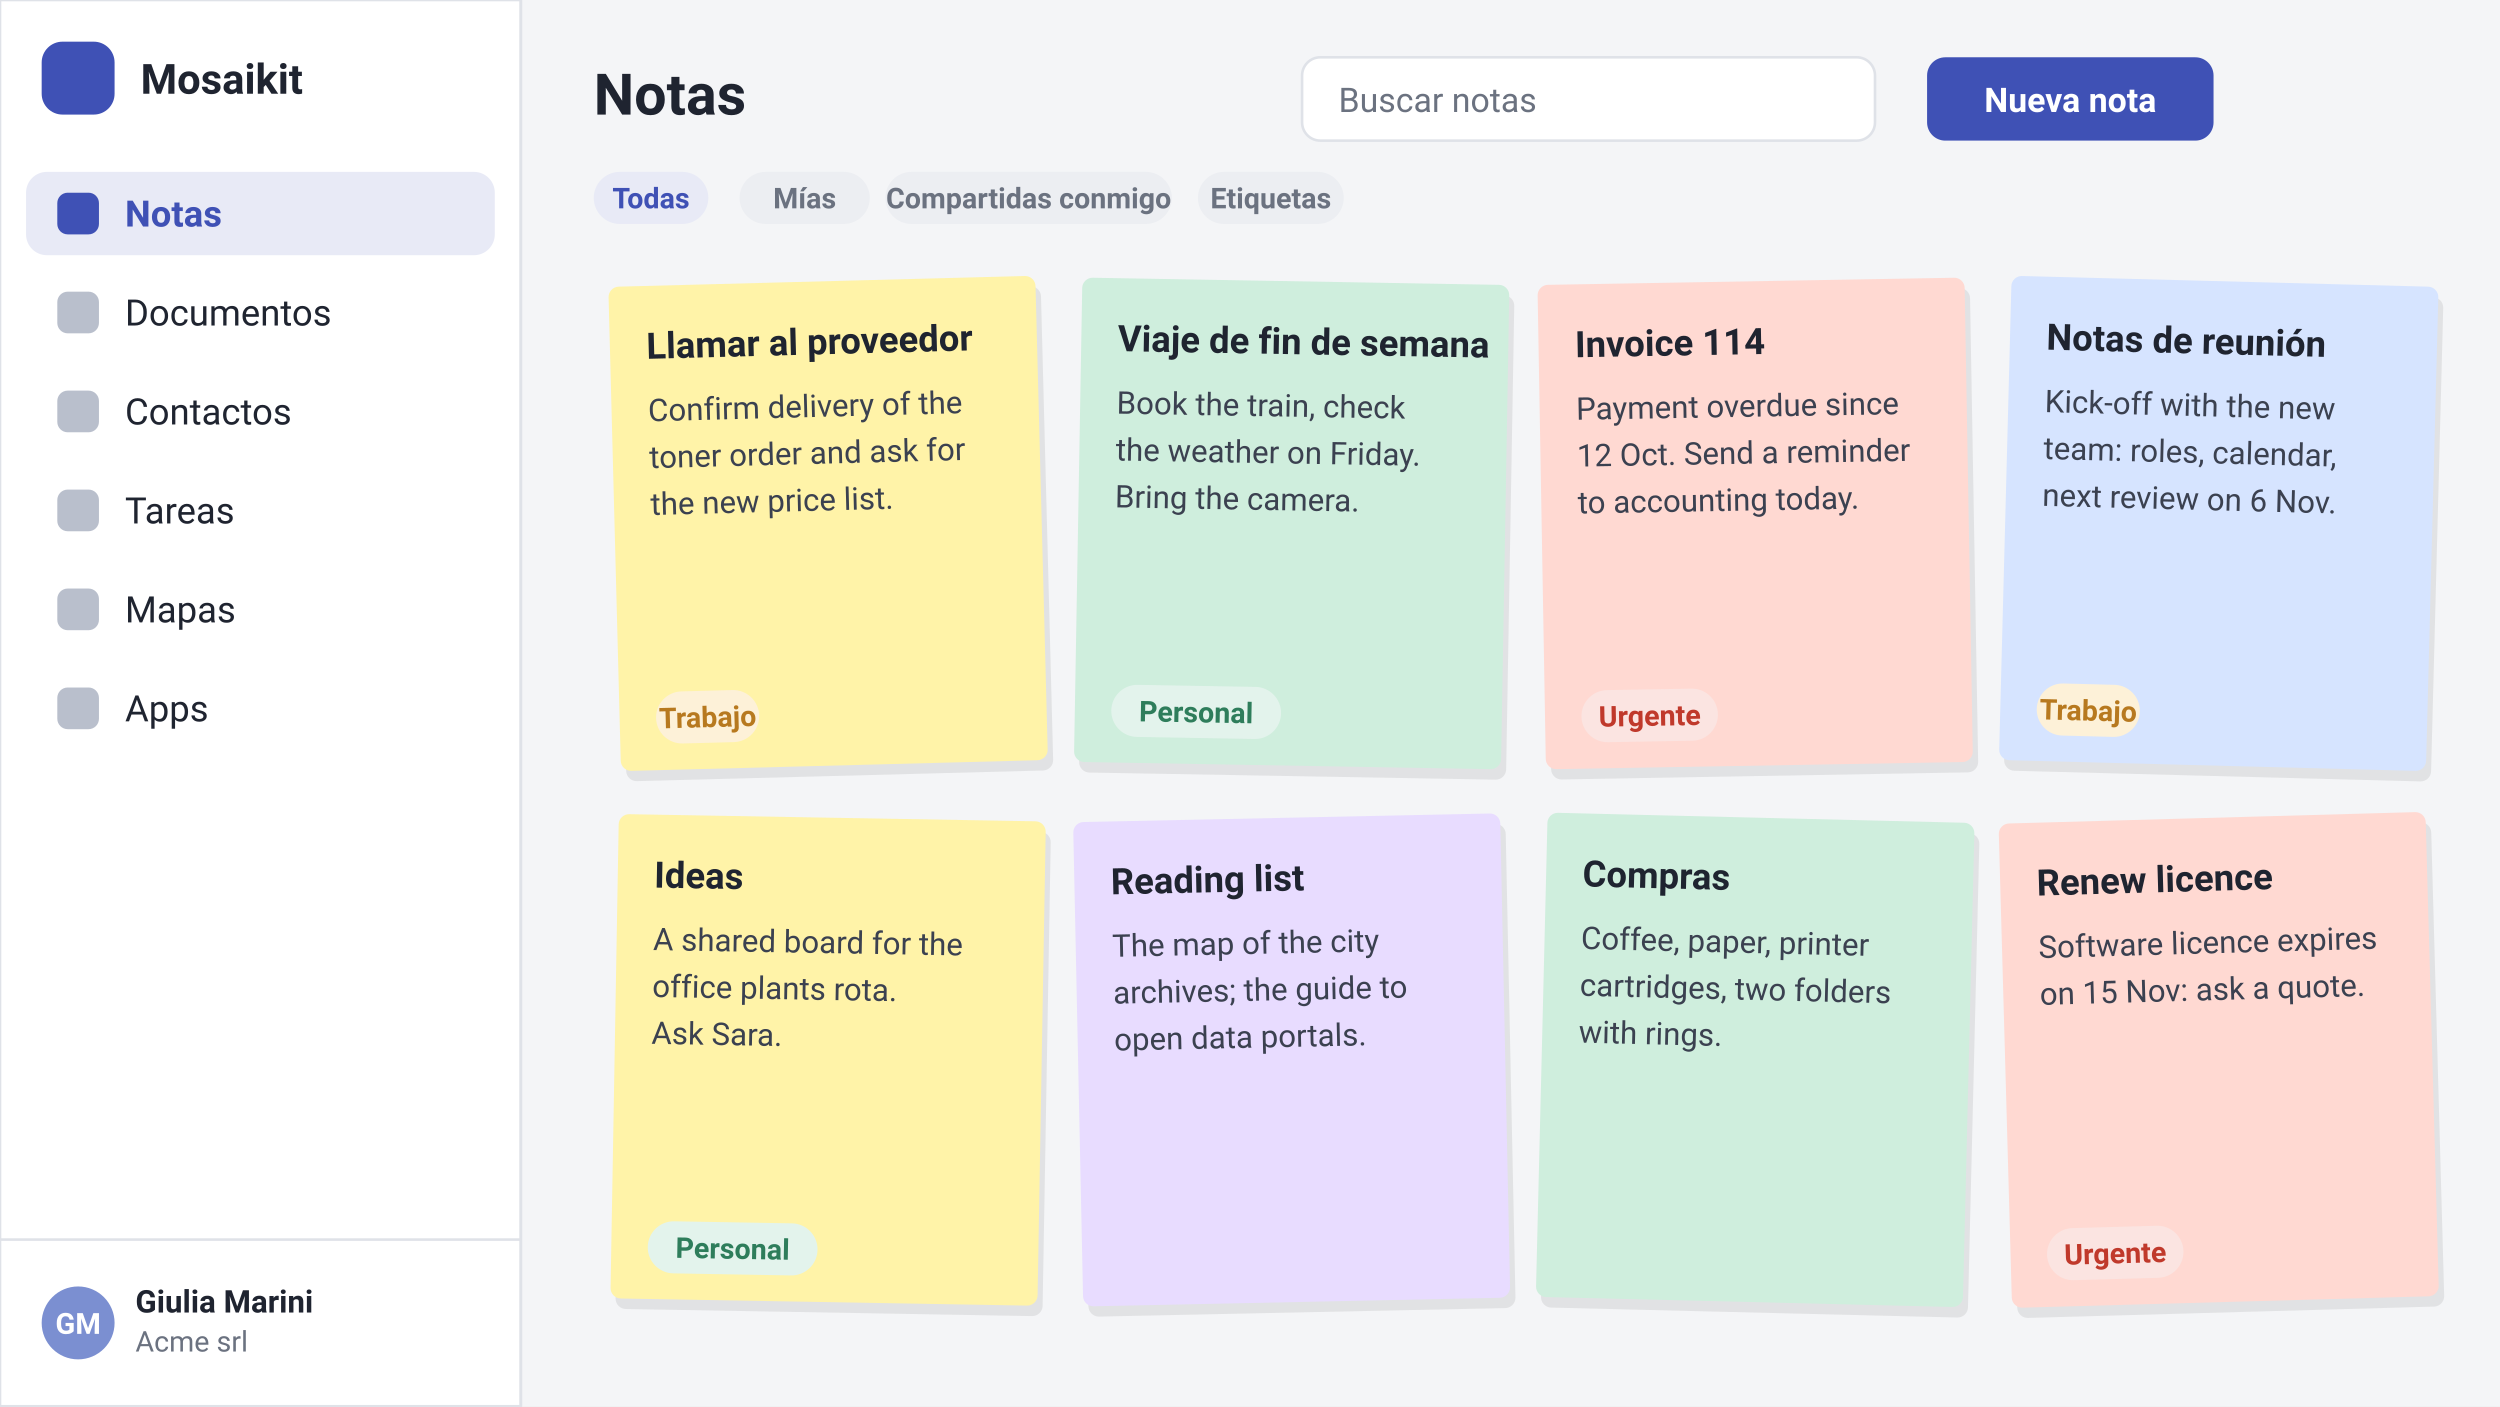
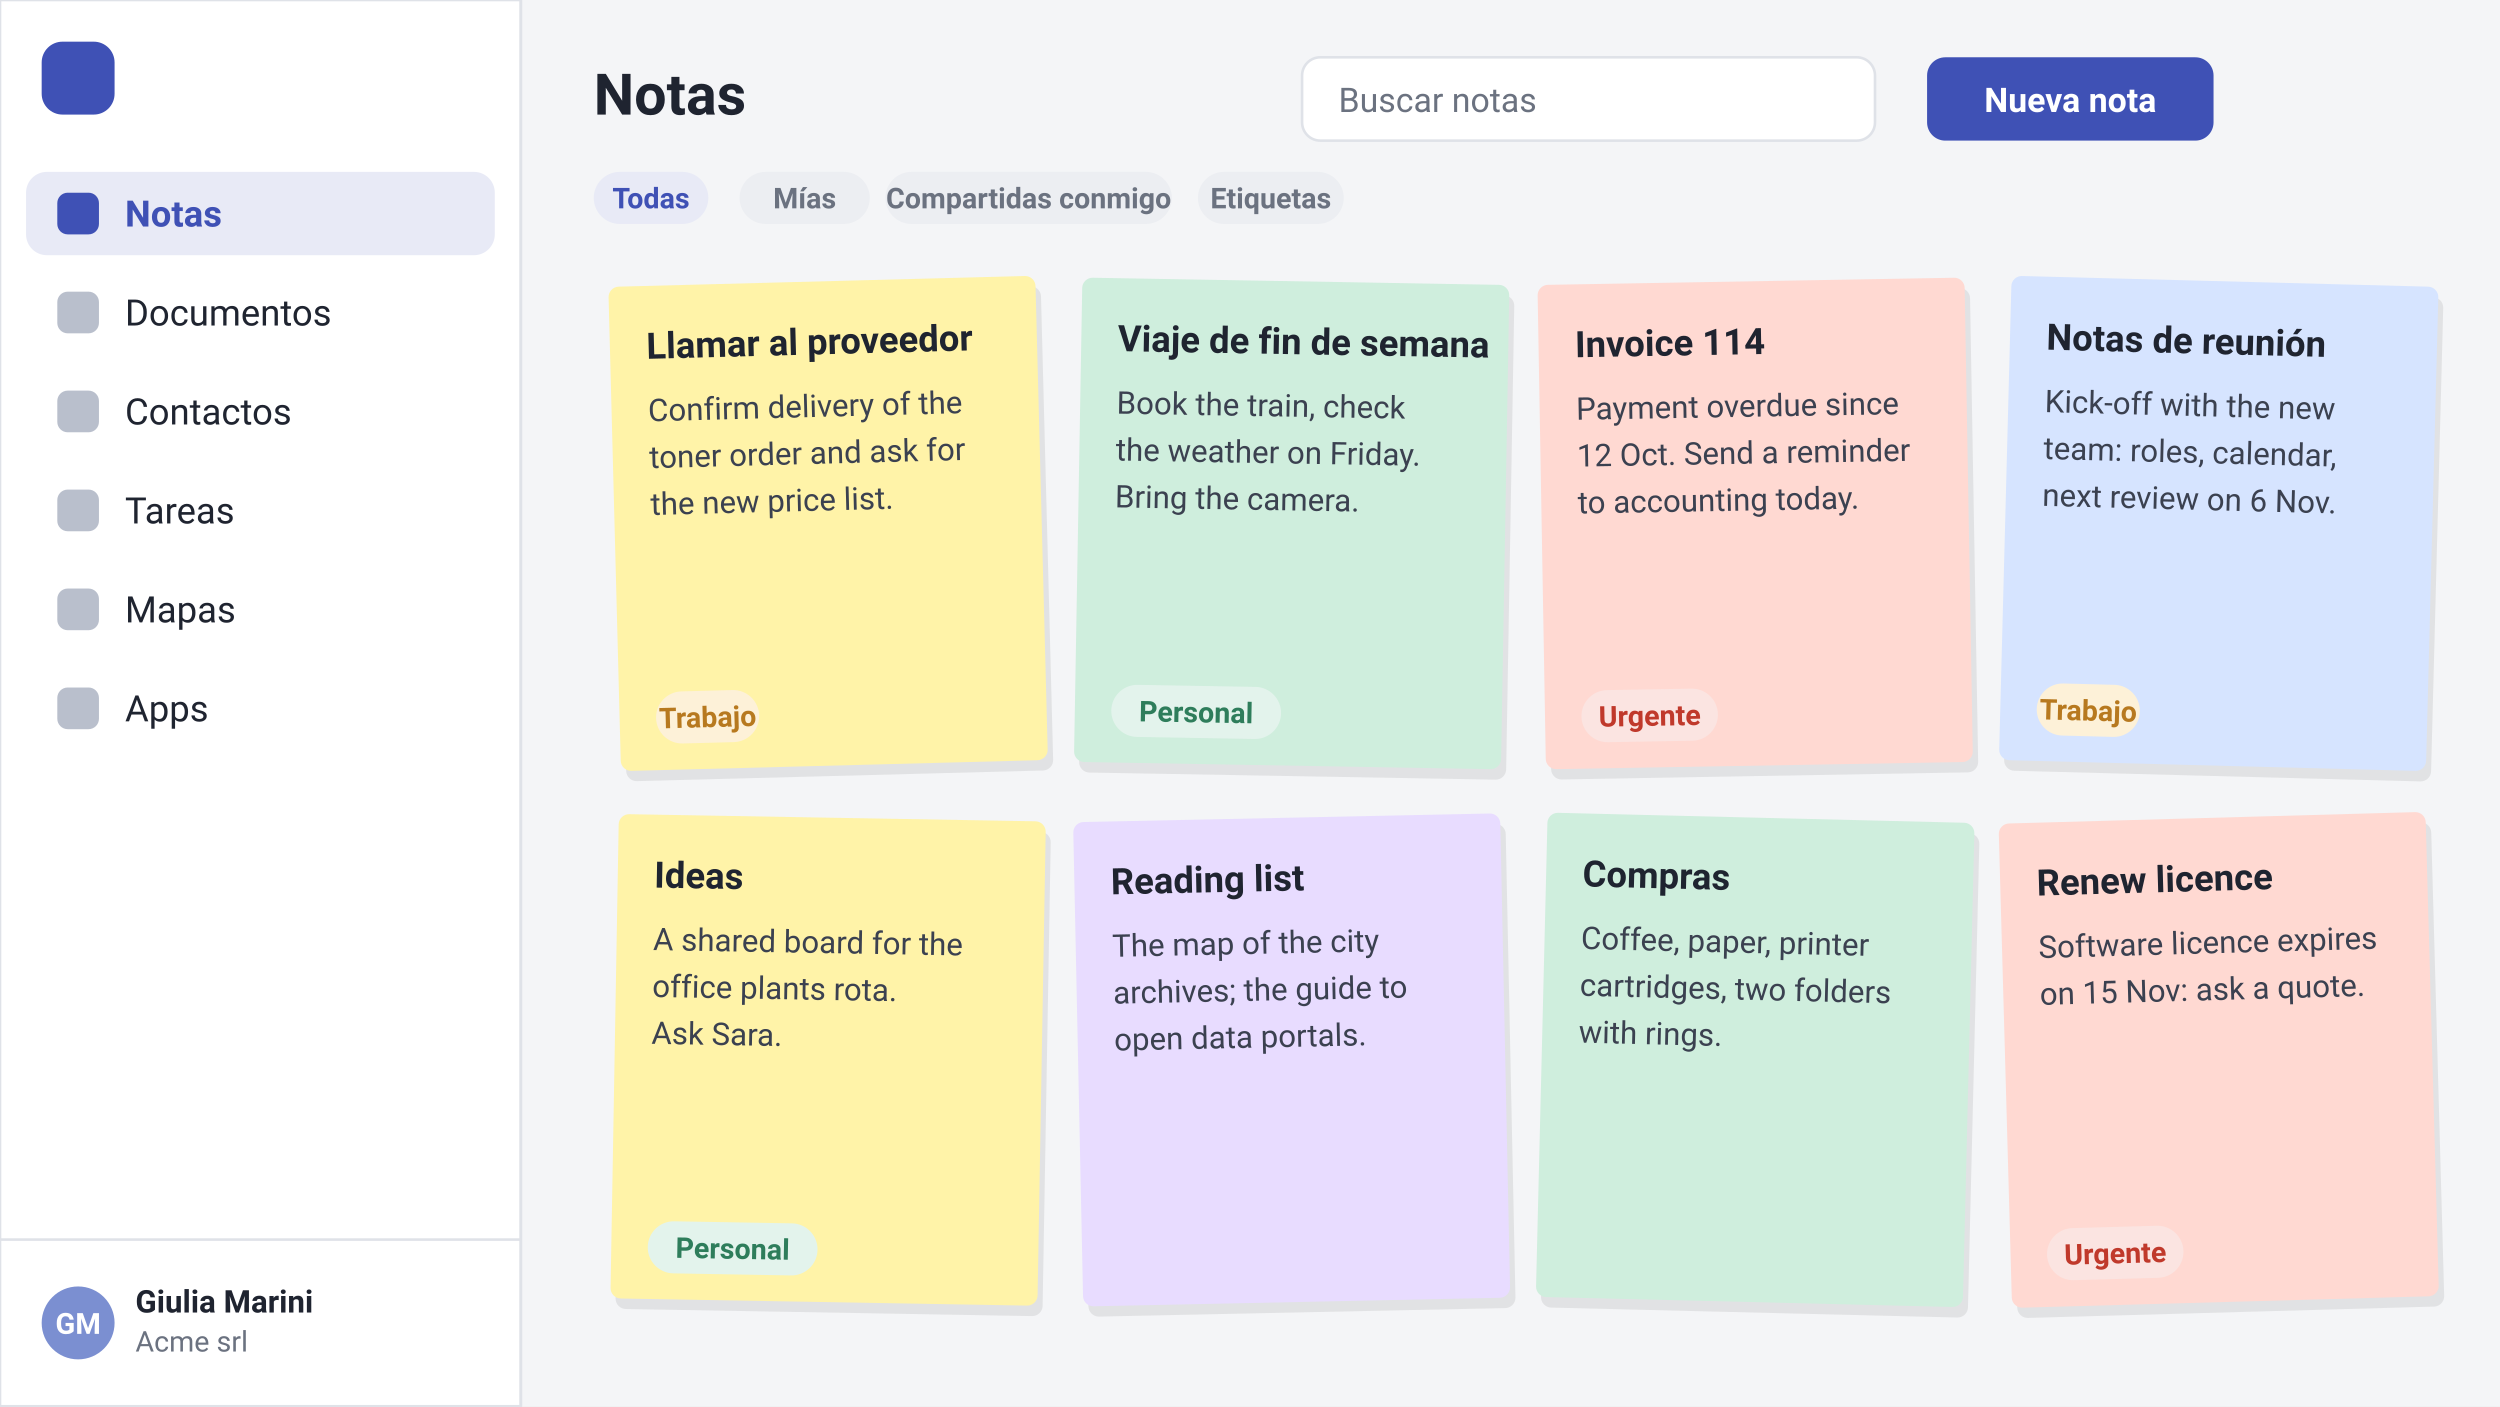
<svg xmlns="http://www.w3.org/2000/svg" viewBox="0 0 960 540" role="img" aria-label="Notas en español" font-family="Segoe UI, Roboto, Helvetica, Arial, sans-serif">
  <rect width="960" height="540" fill="#f4f5f7" />
  <rect x="0" y="0" width="200" height="540" rx="0" fill="#ffffff" stroke="#dfe2e8" />
  <rect x="16" y="16" width="28" height="28" rx="8" fill="#3f51b5" />
-   <text x="54" y="36" font-size="16" fill="#1f2430" font-weight="600">Mosaikit</text>
  <rect x="10" y="66" width="180" height="32" rx="8" fill="#e8eaf6" />
  <rect x="22" y="74" width="16" height="16" rx="4" fill="#3f51b5" />
  <text x="48" y="87" font-size="14" fill="#3f51b5" font-weight="600">Notas</text>
  <rect x="22" y="112" width="16" height="16" rx="4" fill="#b9bfcc" />
  <text x="48" y="125" font-size="14" fill="#1f2430">Documentos</text>
  <rect x="22" y="150" width="16" height="16" rx="4" fill="#b9bfcc" />
  <text x="48" y="163" font-size="14" fill="#1f2430">Contactos</text>
  <rect x="22" y="188" width="16" height="16" rx="4" fill="#b9bfcc" />
  <text x="48" y="201" font-size="14" fill="#1f2430">Tareas</text>
  <rect x="22" y="226" width="16" height="16" rx="4" fill="#b9bfcc" />
  <text x="48" y="239" font-size="14" fill="#1f2430">Mapas</text>
  <rect x="22" y="264" width="16" height="16" rx="4" fill="#b9bfcc" />
  <text x="48" y="277" font-size="14" fill="#1f2430">Apps</text>
  <line x1="0" y1="476" x2="200" y2="476" stroke="#dfe2e8" stroke-width="1" />
  <circle cx="30" cy="508" r="14" fill="#7b8fd1" />
  <text x="30" y="512.2" font-size="11.2" fill="#fff" font-weight="600" text-anchor="middle">GM</text>
  <text x="52" y="504" font-size="12" fill="#1f2430" font-weight="600">Giulia Marini</text>
  <text x="52" y="519" font-size="11" fill="#6b7280">Acme srl</text>
  <line x1="200" y1="0" x2="200" y2="540" stroke="#dfe2e8" stroke-width="1" />
  <text x="228" y="44" font-size="22" fill="#1f2430" font-weight="600">Notas</text>
  <rect x="500" y="22" width="220" height="32" rx="7" fill="#fff" stroke="#dfe2e8" />
  <text x="514" y="43" font-size="13" fill="#6b7280">Buscar notas</text>
  <rect x="740" y="22" width="110" height="32" rx="7" fill="#3f51b5" />
  <text x="795" y="43" font-size="13" fill="#fff" font-weight="600" text-anchor="middle">Nueva nota</text>
  <rect x="228" y="66" width="44" height="20" rx="10" fill="#e8eaf6" />
  <text x="250" y="80" font-size="11" fill="#3f51b5" font-weight="600" text-anchor="middle">Todas</text>
  <rect x="284" y="66" width="50" height="20" rx="10" fill="#eceef2" />
  <text x="309" y="80" font-size="11" fill="#6b7280" font-weight="600" text-anchor="middle">Mías</text>
  <rect x="340" y="66" width="110" height="20" rx="10" fill="#eceef2" />
  <text x="395" y="80" font-size="11" fill="#6b7280" font-weight="600" text-anchor="middle">Compartidas conmigo</text>
  <rect x="460" y="66" width="56" height="20" rx="10" fill="#eceef2" />
  <text x="488" y="80" font-size="11" fill="#6b7280" font-weight="600" text-anchor="middle">Etiquetas</text>
  <g transform="rotate(-1.5 318 201)">
    <rect x="238" y="112" width="164" height="186" rx="4" fill="#000" fill-opacity="0.08" />
    <rect x="236" y="108" width="164" height="186" rx="4" fill="#fff3a8" />
    <text x="250" y="136" font-size="14" fill="#1f2430" font-weight="600">Llamar al proveedor</text>
    <text x="250" y="160" font-size="12" fill="#3b4150">Confirm delivery of the</text>
    <text x="250" y="178" font-size="12" fill="#3b4150">toner order and ask for</text>
    <text x="250" y="196" font-size="12" fill="#3b4150">the new price list.</text>
    <rect x="250" y="264" width="39.6" height="20" rx="10" fill="#fdf1d8" />
    <text x="269.8" y="278" font-size="11" fill="#b7791f" font-weight="600" text-anchor="middle">Trabajo</text>
  </g>
  <g transform="rotate(1 496 201)">
    <rect x="416" y="112" width="164" height="186" rx="4" fill="#000" fill-opacity="0.08" />
    <rect x="414" y="108" width="164" height="186" rx="4" fill="#cfeedd" />
    <text x="428" y="136" font-size="14" fill="#1f2430" font-weight="600">Viaje de fin de semana</text>
    <text x="428" y="160" font-size="12" fill="#3b4150">Book the train, check</text>
    <text x="428" y="178" font-size="12" fill="#3b4150">the weather on Friday.</text>
    <text x="428" y="196" font-size="12" fill="#3b4150">Bring the camera.</text>
    <rect x="428" y="264" width="65.2" height="20" rx="10" fill="#e3f3ec" />
    <text x="460.6" y="278" font-size="11" fill="#2e7d5b" font-weight="600" text-anchor="middle">Personal</text>
  </g>
  <g transform="rotate(-1 674 201)">
    <rect x="594" y="112" width="164" height="186" rx="4" fill="#000" fill-opacity="0.08" />
    <rect x="592" y="108" width="164" height="186" rx="4" fill="#ffd9d2" />
    <text x="606" y="136" font-size="14" fill="#1f2430" font-weight="600">Invoice 114</text>
    <text x="606" y="160" font-size="12" fill="#3b4150">Payment overdue since</text>
    <text x="606" y="178" font-size="12" fill="#3b4150">12 Oct. Send a reminder</text>
    <text x="606" y="196" font-size="12" fill="#3b4150">to accounting today.</text>
    <rect x="606" y="264" width="52.4" height="20" rx="10" fill="#fbe4e1" />
    <text x="632.2" y="278" font-size="11" fill="#c0392b" font-weight="600" text-anchor="middle">Urgente</text>
  </g>
  <g transform="rotate(1.5 852 201)">
    <rect x="772" y="112" width="164" height="186" rx="4" fill="#000" fill-opacity="0.08" />
    <rect x="770" y="108" width="164" height="186" rx="4" fill="#d6e4ff" />
    <text x="784" y="136" font-size="14" fill="#1f2430" font-weight="600">Notas de reunión</text>
    <text x="784" y="160" font-size="12" fill="#3b4150">Kick-off with the new</text>
    <text x="784" y="178" font-size="12" fill="#3b4150">team: roles, calendar,</text>
    <text x="784" y="196" font-size="12" fill="#3b4150">next review on 6 Nov.</text>
    <rect x="784" y="264" width="39.6" height="20" rx="10" fill="#fdf1d8" />
    <text x="803.8" y="278" font-size="11" fill="#b7791f" font-weight="600" text-anchor="middle">Trabajo</text>
  </g>
  <g transform="rotate(1 318 407)">
    <rect x="238" y="318" width="164" height="186" rx="4" fill="#000" fill-opacity="0.08" />
    <rect x="236" y="314" width="164" height="186" rx="4" fill="#fff3a8" />
    <text x="250" y="342" font-size="14" fill="#1f2430" font-weight="600">Ideas</text>
    <text x="250" y="366" font-size="12" fill="#3b4150">A shared board for the</text>
    <text x="250" y="384" font-size="12" fill="#3b4150">office plants rota.</text>
    <text x="250" y="402" font-size="12" fill="#3b4150">Ask Sara.</text>
    <rect x="250" y="470" width="65.2" height="20" rx="10" fill="#e3f3ec" />
    <text x="282.6" y="484" font-size="11" fill="#2e7d5b" font-weight="600" text-anchor="middle">Personal</text>
  </g>
  <g transform="rotate(-1.2 496 407)">
    <rect x="416" y="318" width="164" height="186" rx="4" fill="#000" fill-opacity="0.08" />
    <rect x="414" y="314" width="164" height="186" rx="4" fill="#e8dcff" />
    <text x="428" y="342" font-size="14" fill="#1f2430" font-weight="600">Reading list</text>
    <text x="428" y="366" font-size="12" fill="#3b4150">The map of the city</text>
    <text x="428" y="384" font-size="12" fill="#3b4150">archives; the guide to</text>
    <text x="428" y="402" font-size="12" fill="#3b4150">open data portals.</text>
  </g>
  <g transform="rotate(1.4 674 407)">
    <rect x="594" y="318" width="164" height="186" rx="4" fill="#000" fill-opacity="0.08" />
    <rect x="592" y="314" width="164" height="186" rx="4" fill="#cfeedd" />
    <text x="606" y="342" font-size="14" fill="#1f2430" font-weight="600">Compras</text>
    <text x="606" y="366" font-size="12" fill="#3b4150">Coffee, paper, printer</text>
    <text x="606" y="384" font-size="12" fill="#3b4150">cartridges, two folders</text>
    <text x="606" y="402" font-size="12" fill="#3b4150">with rings.</text>
  </g>
  <g transform="rotate(-1.6 852 407)">
    <rect x="772" y="318" width="164" height="186" rx="4" fill="#000" fill-opacity="0.08" />
    <rect x="770" y="314" width="164" height="186" rx="4" fill="#ffd9d2" />
    <text x="784" y="342" font-size="14" fill="#1f2430" font-weight="600">Renew licence</text>
    <text x="784" y="366" font-size="12" fill="#3b4150">Software licence expires</text>
    <text x="784" y="384" font-size="12" fill="#3b4150">on 15 Nov: ask a quote.</text>
    <rect x="784" y="470" width="52.4" height="20" rx="10" fill="#fbe4e1" />
    <text x="810.2" y="484" font-size="11" fill="#c0392b" font-weight="600" text-anchor="middle">Urgente</text>
  </g>
</svg>
